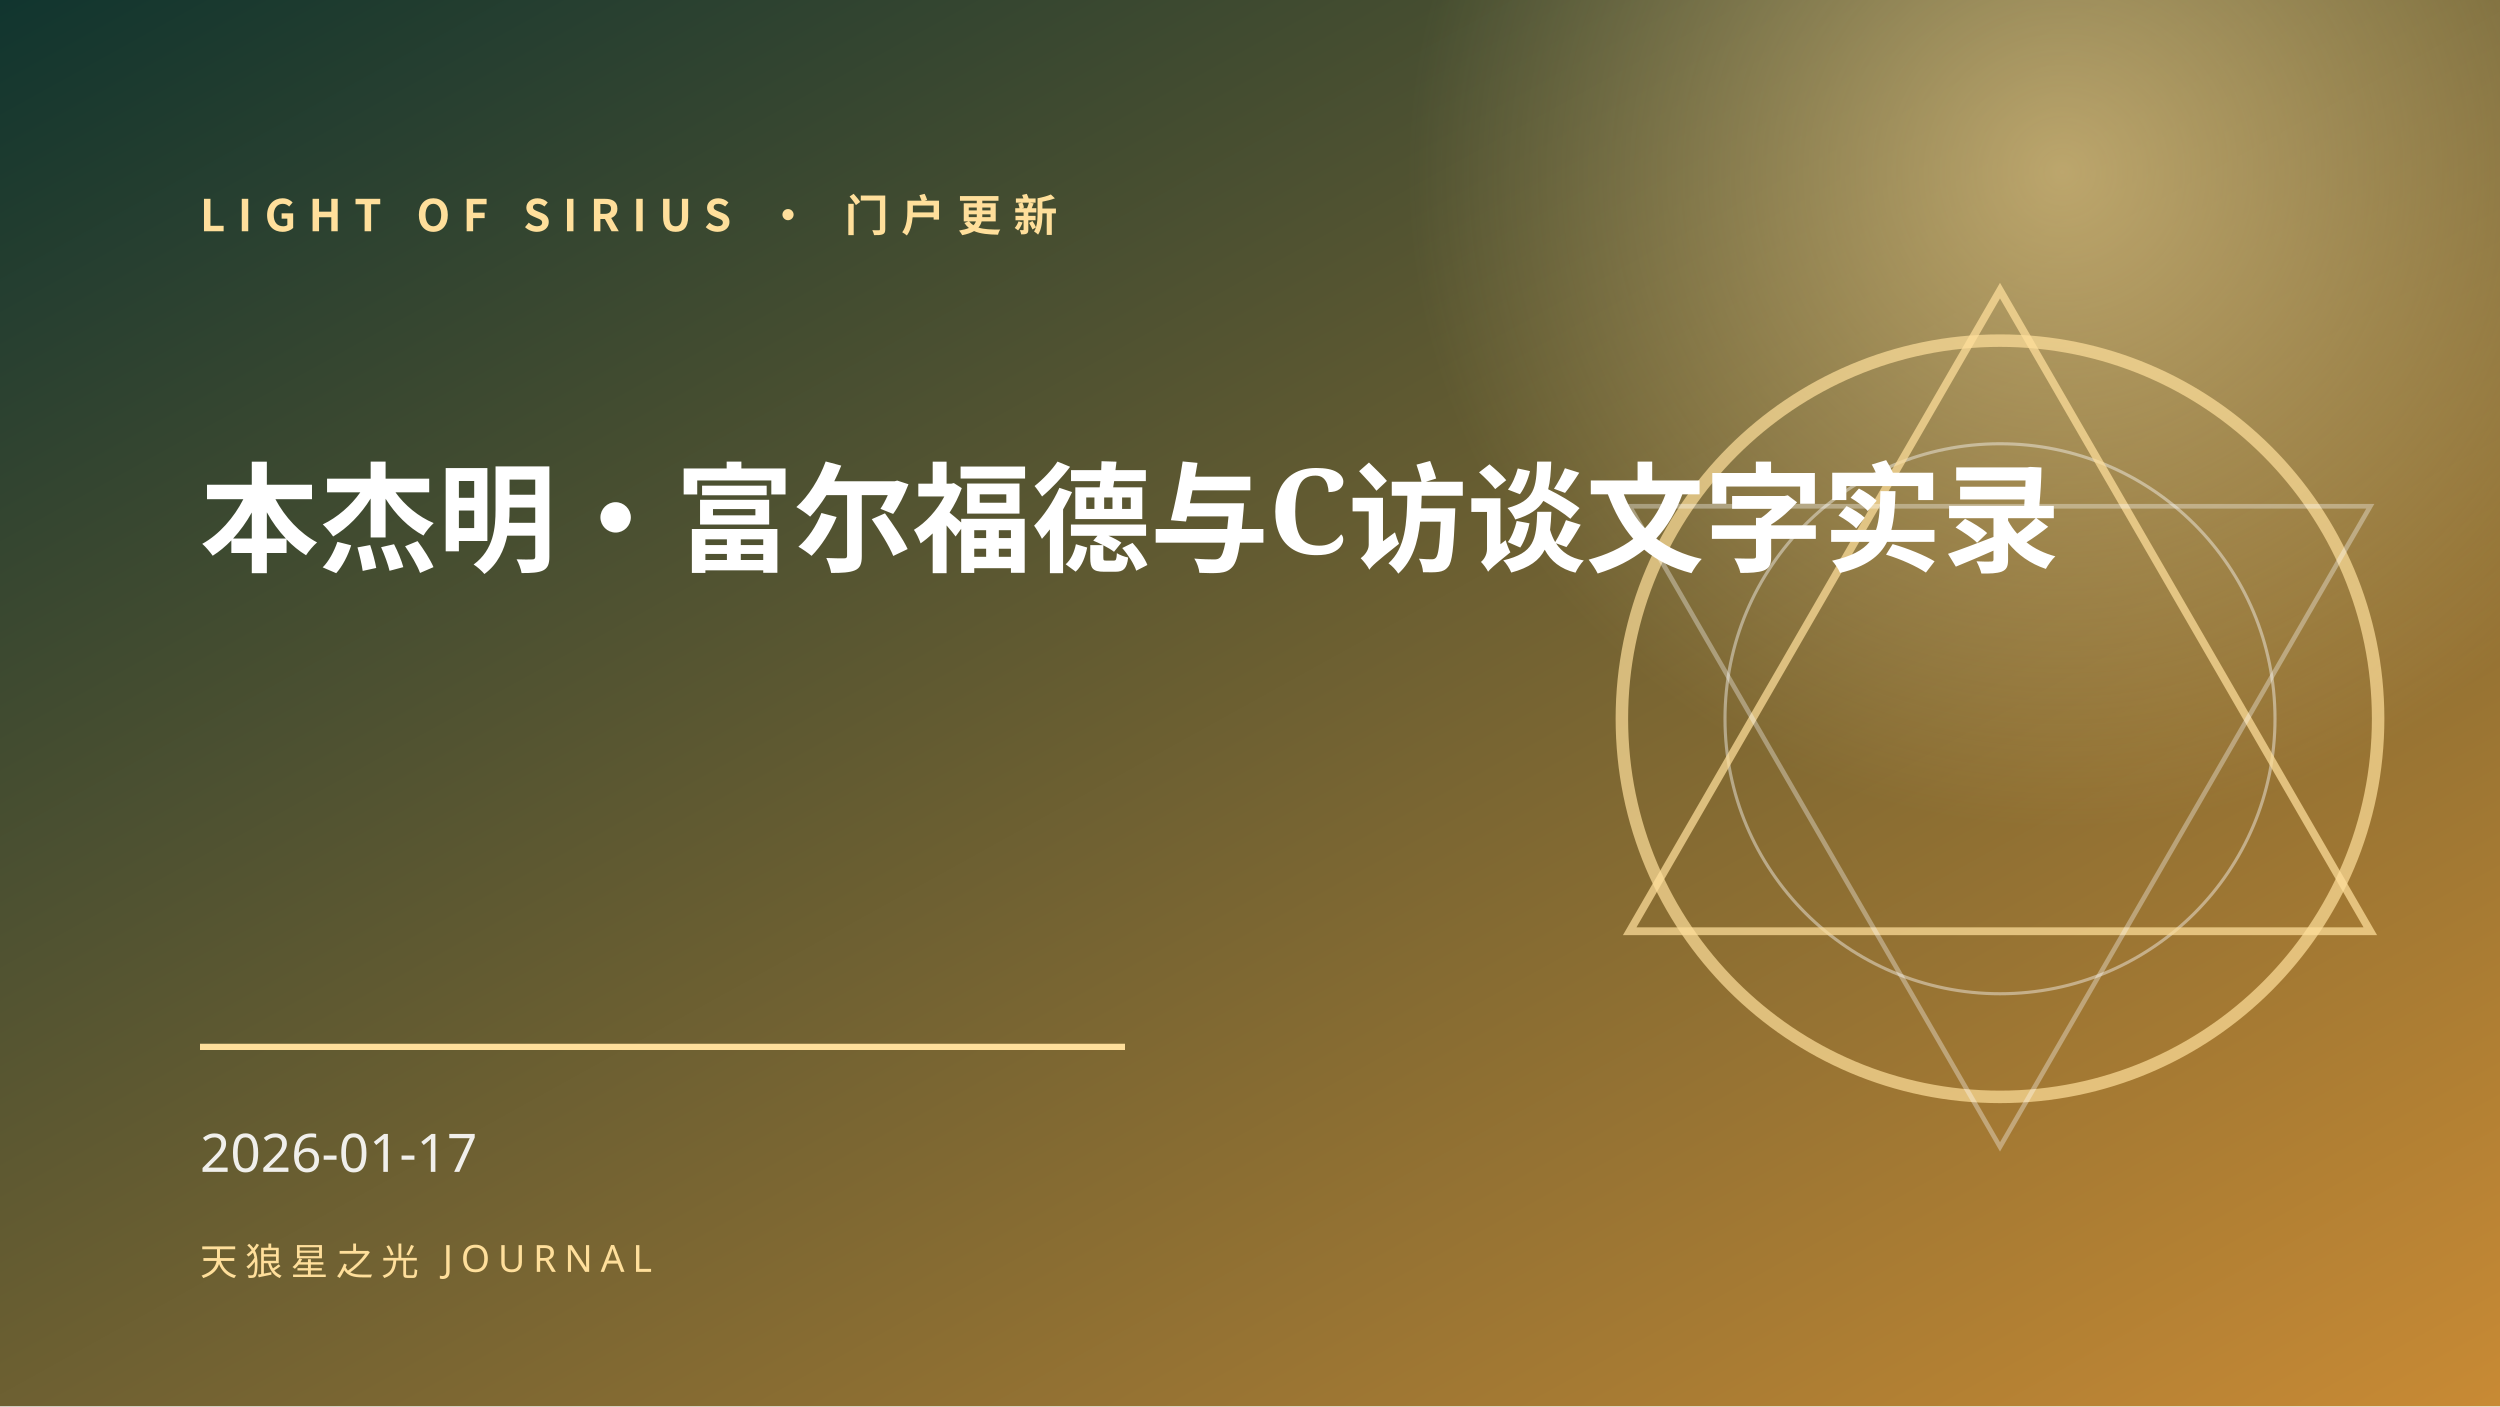
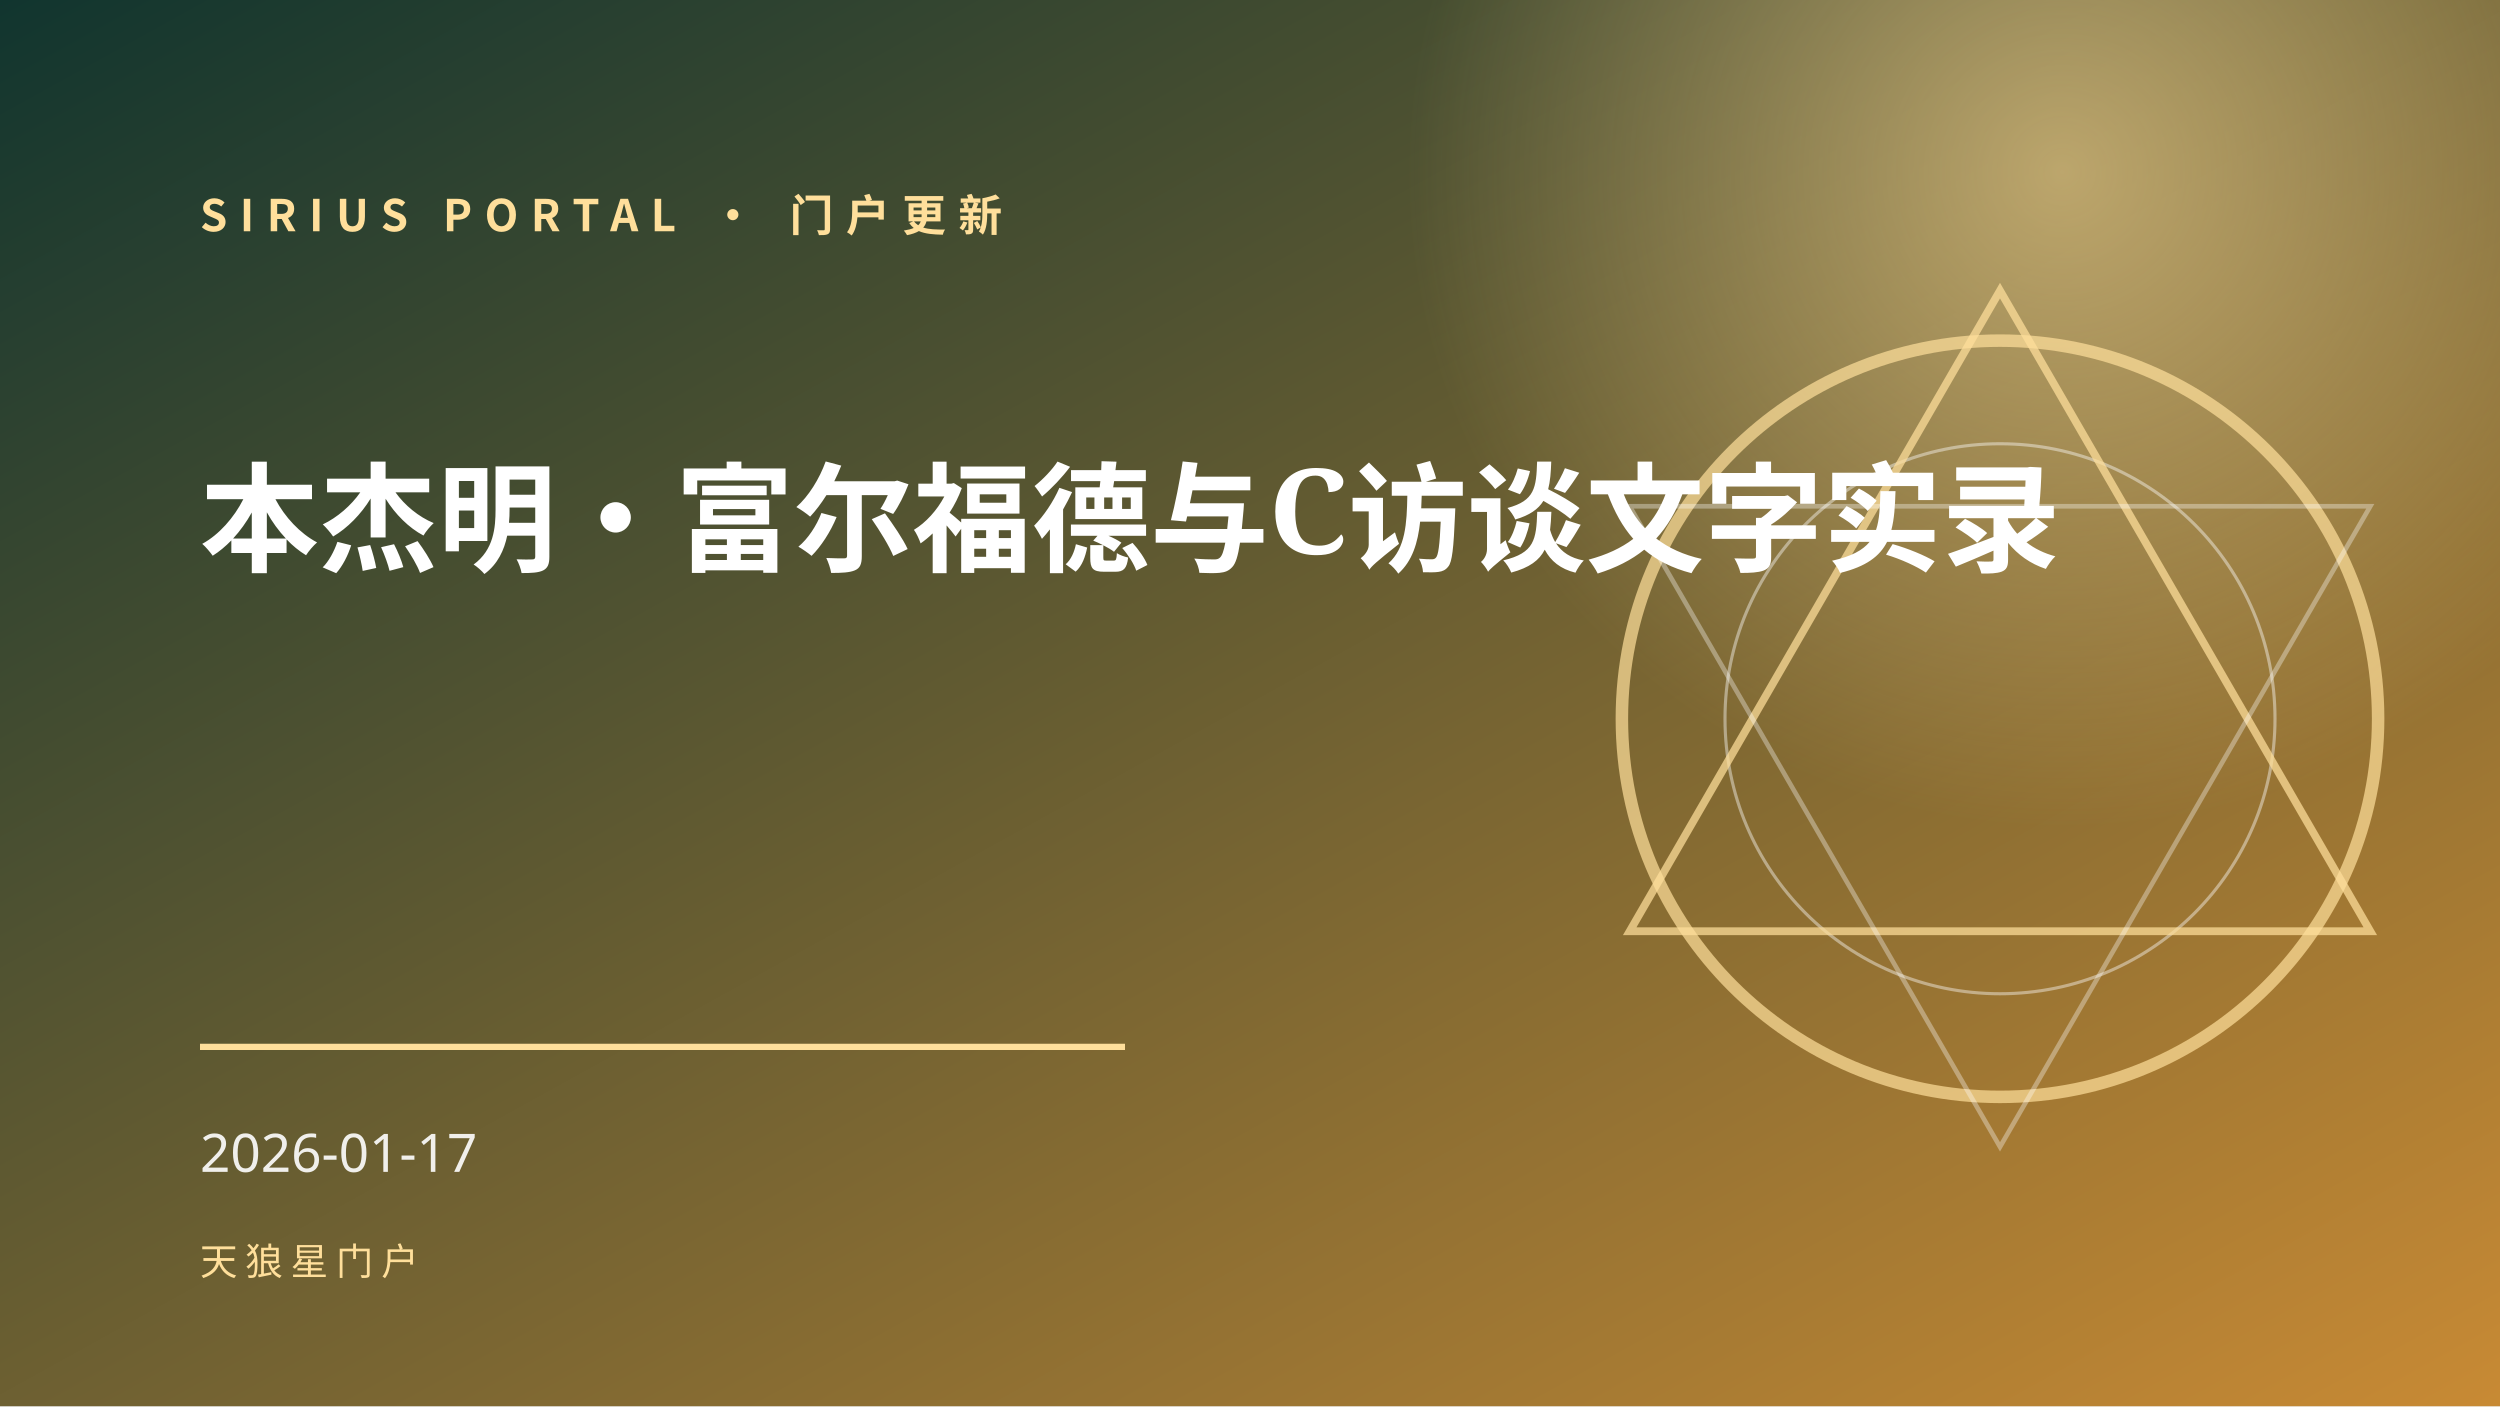
<svg xmlns="http://www.w3.org/2000/svg" width="1600" height="900" viewBox="0 0 1600 900" role="img" aria-label="本杰明・富尔福德与C访谈文字实录">
  <defs>
    <linearGradient id="bg" x1="0" y1="0" x2="1" y2="1">
      <stop stop-color="#11352f" />
      <stop offset="1" stop-color="#c88a34" />
    </linearGradient>
    <radialGradient id="glow">
      <stop stop-color="#ffdf9b" stop-opacity=".56" />
      <stop offset="1" stop-color="#ffdf9b" stop-opacity="0" />
    </radialGradient>
  </defs>
  <rect width="1600" height="900" fill="url(#bg)" />
  <circle cx="1320" cy="110" r="420" fill="url(#glow)" />
  <circle cx="1280" cy="460" r="242" fill="none" stroke="#ffdf9b" stroke-width="8" opacity=".7" />
  <circle cx="1280" cy="460" r="176" fill="none" stroke="white" stroke-width="2" opacity=".42" />
  <path d="M1280 186 1517 596 1043 596Z" fill="none" stroke="#ffdf9b" stroke-width="5" opacity=".72" />
  <path d="M1043 324 1517 324 1280 734Z" fill="none" stroke="white" stroke-width="3" opacity=".34" />
-   <text x="128" y="148" fill="#ffdf9b" font-family="Microsoft YaHei, Noto Sans CJK SC, sans-serif" font-size="28" font-weight="700" letter-spacing="8">LIGHT OF SIRIUS · 门户更新</text>
+   <text x="128" y="148" fill="#ffdf9b" font-family="Microsoft YaHei, Noto Sans CJK SC, sans-serif" font-size="28" font-weight="700" letter-spacing="8">SIRIUS PORTAL · 门户更新</text>
  <text x="128" y="360" fill="white" font-family="STKaiti, KaiTi, Microsoft YaHei, serif" font-size="76" font-weight="700">
    <tspan x="128" dy="0">本杰明・富尔福德与C访谈文字实录</tspan>
  </text>
  <line x1="128" y1="670" x2="720" y2="670" stroke="#ffdf9b" stroke-width="4" />
  <text x="128" y="750" fill="white" opacity=".9" font-family="Microsoft YaHei, sans-serif" font-size="34">2026-01-17</text>
-   <text x="128" y="816" fill="#ffdf9b" font-family="Microsoft YaHei, sans-serif" font-size="24" letter-spacing="5">天狼星之光 JOURNAL</text>
+   <text x="128" y="816" fill="#ffdf9b" font-family="Microsoft YaHei, sans-serif" font-size="24" letter-spacing="5">天狼星门户</text>
</svg>
